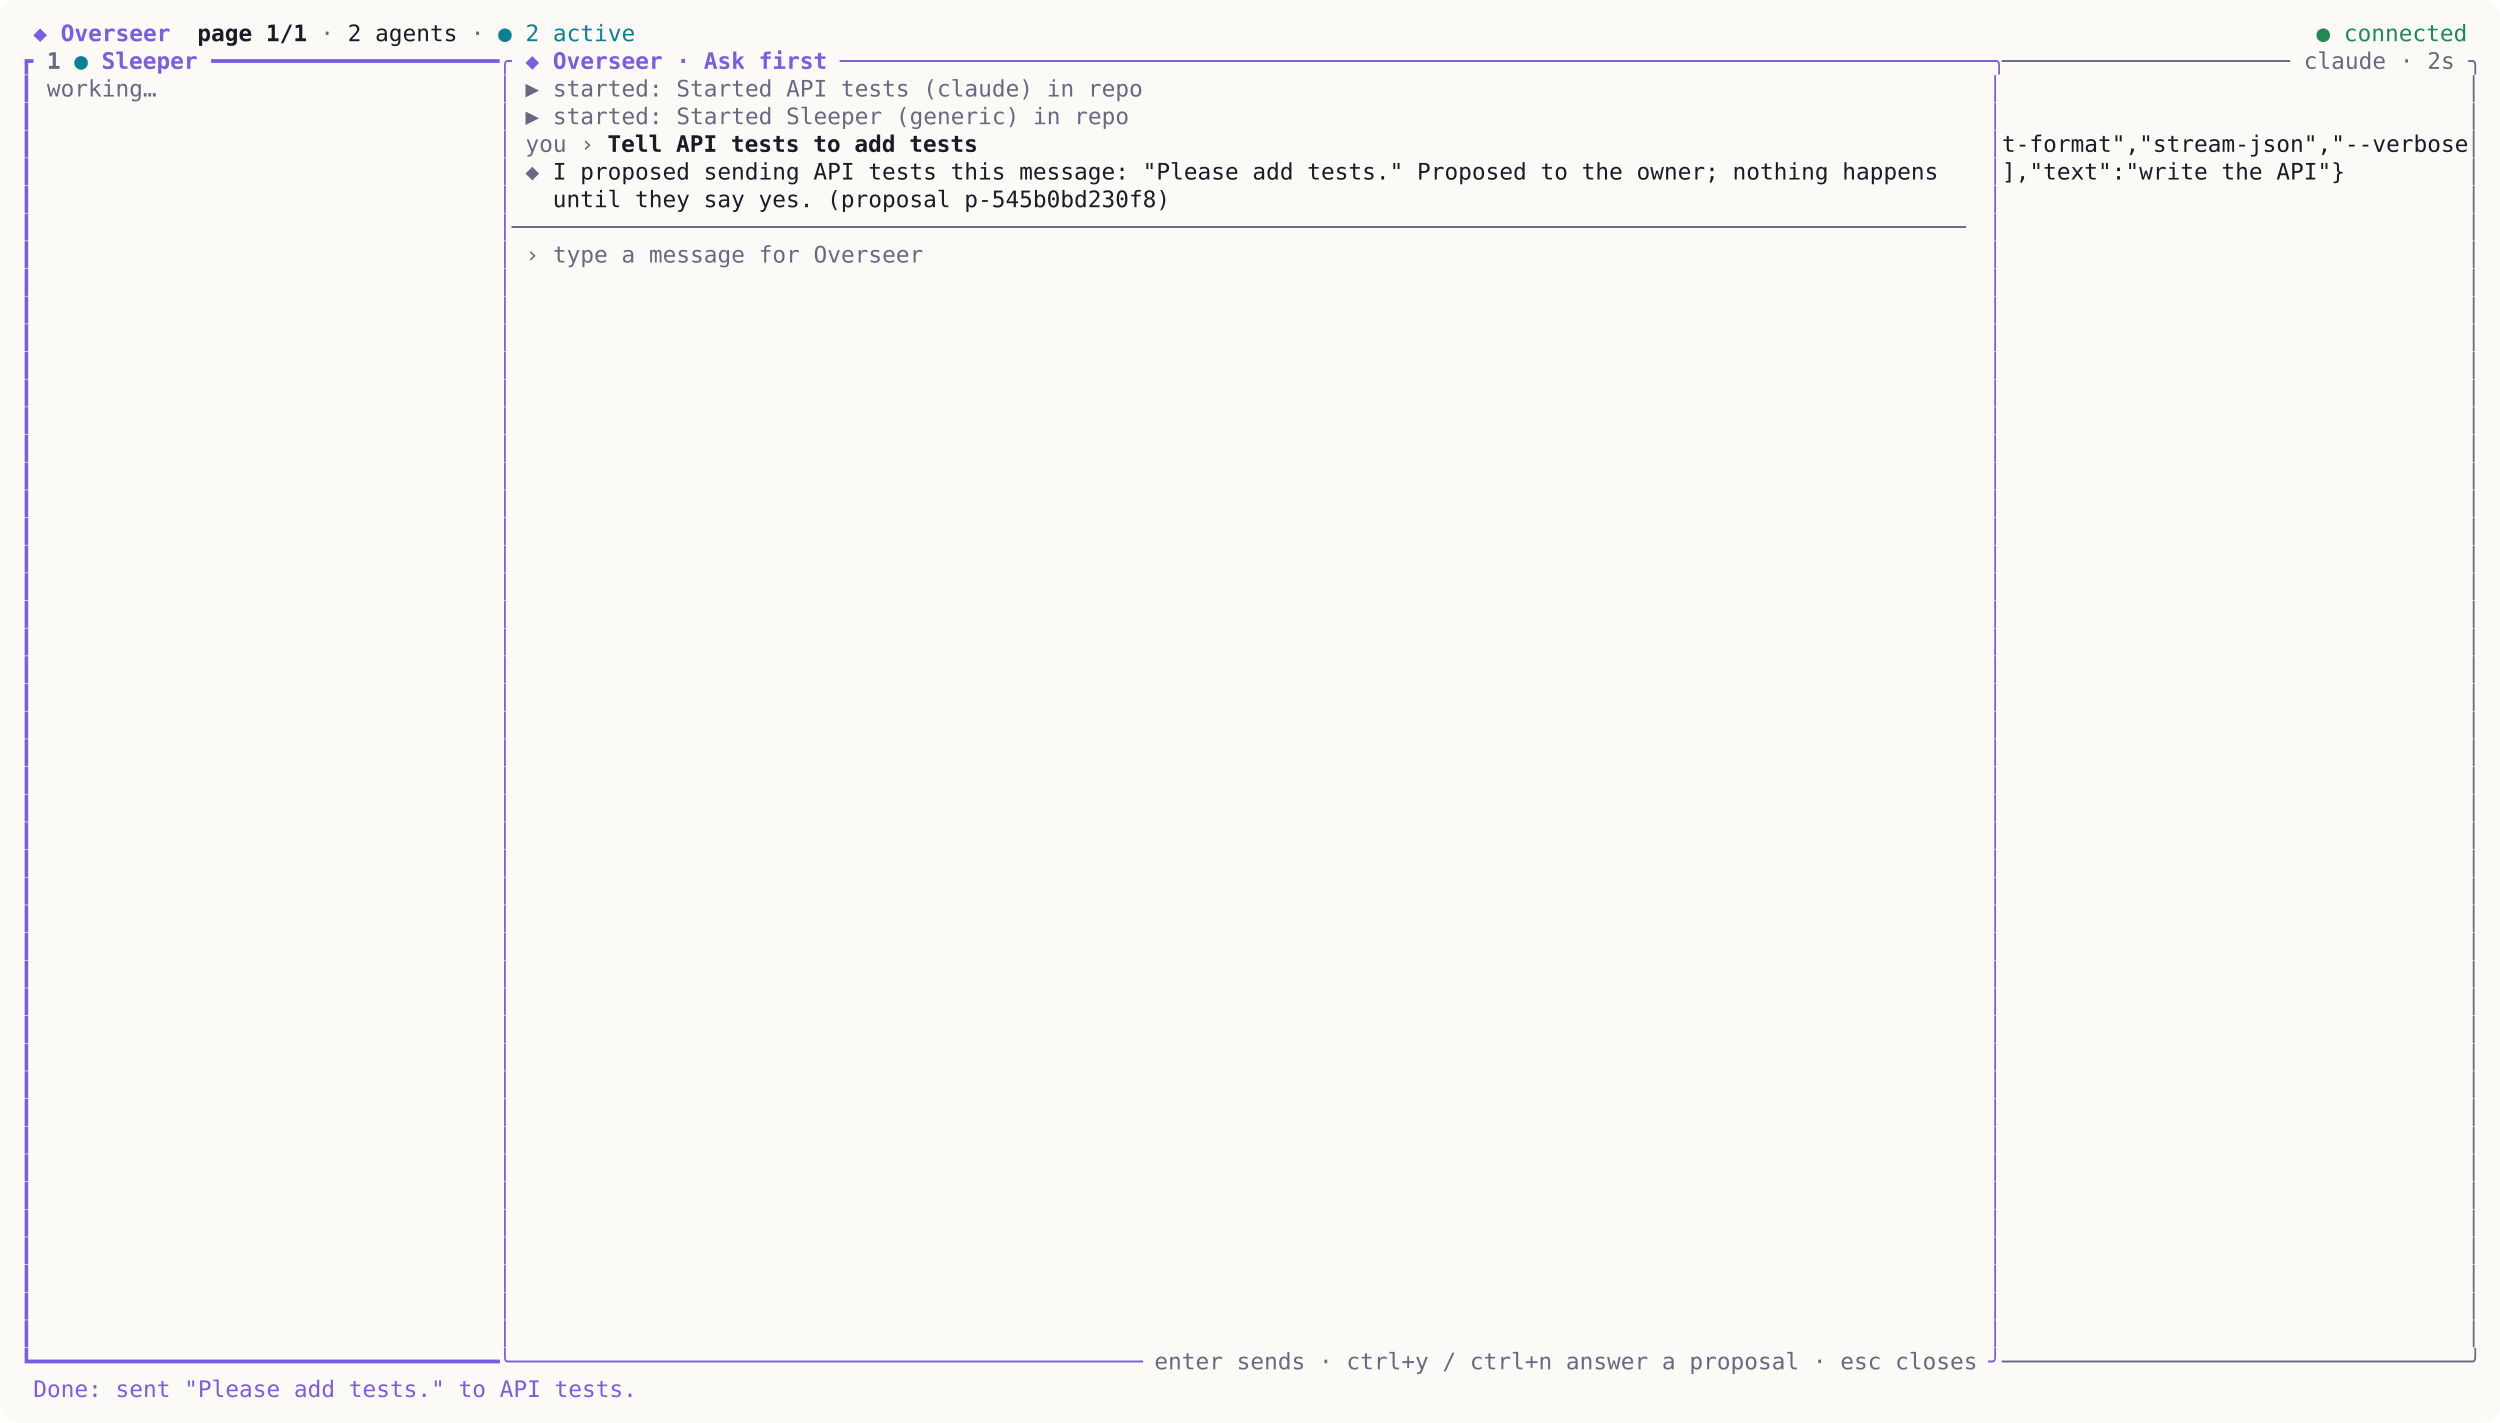
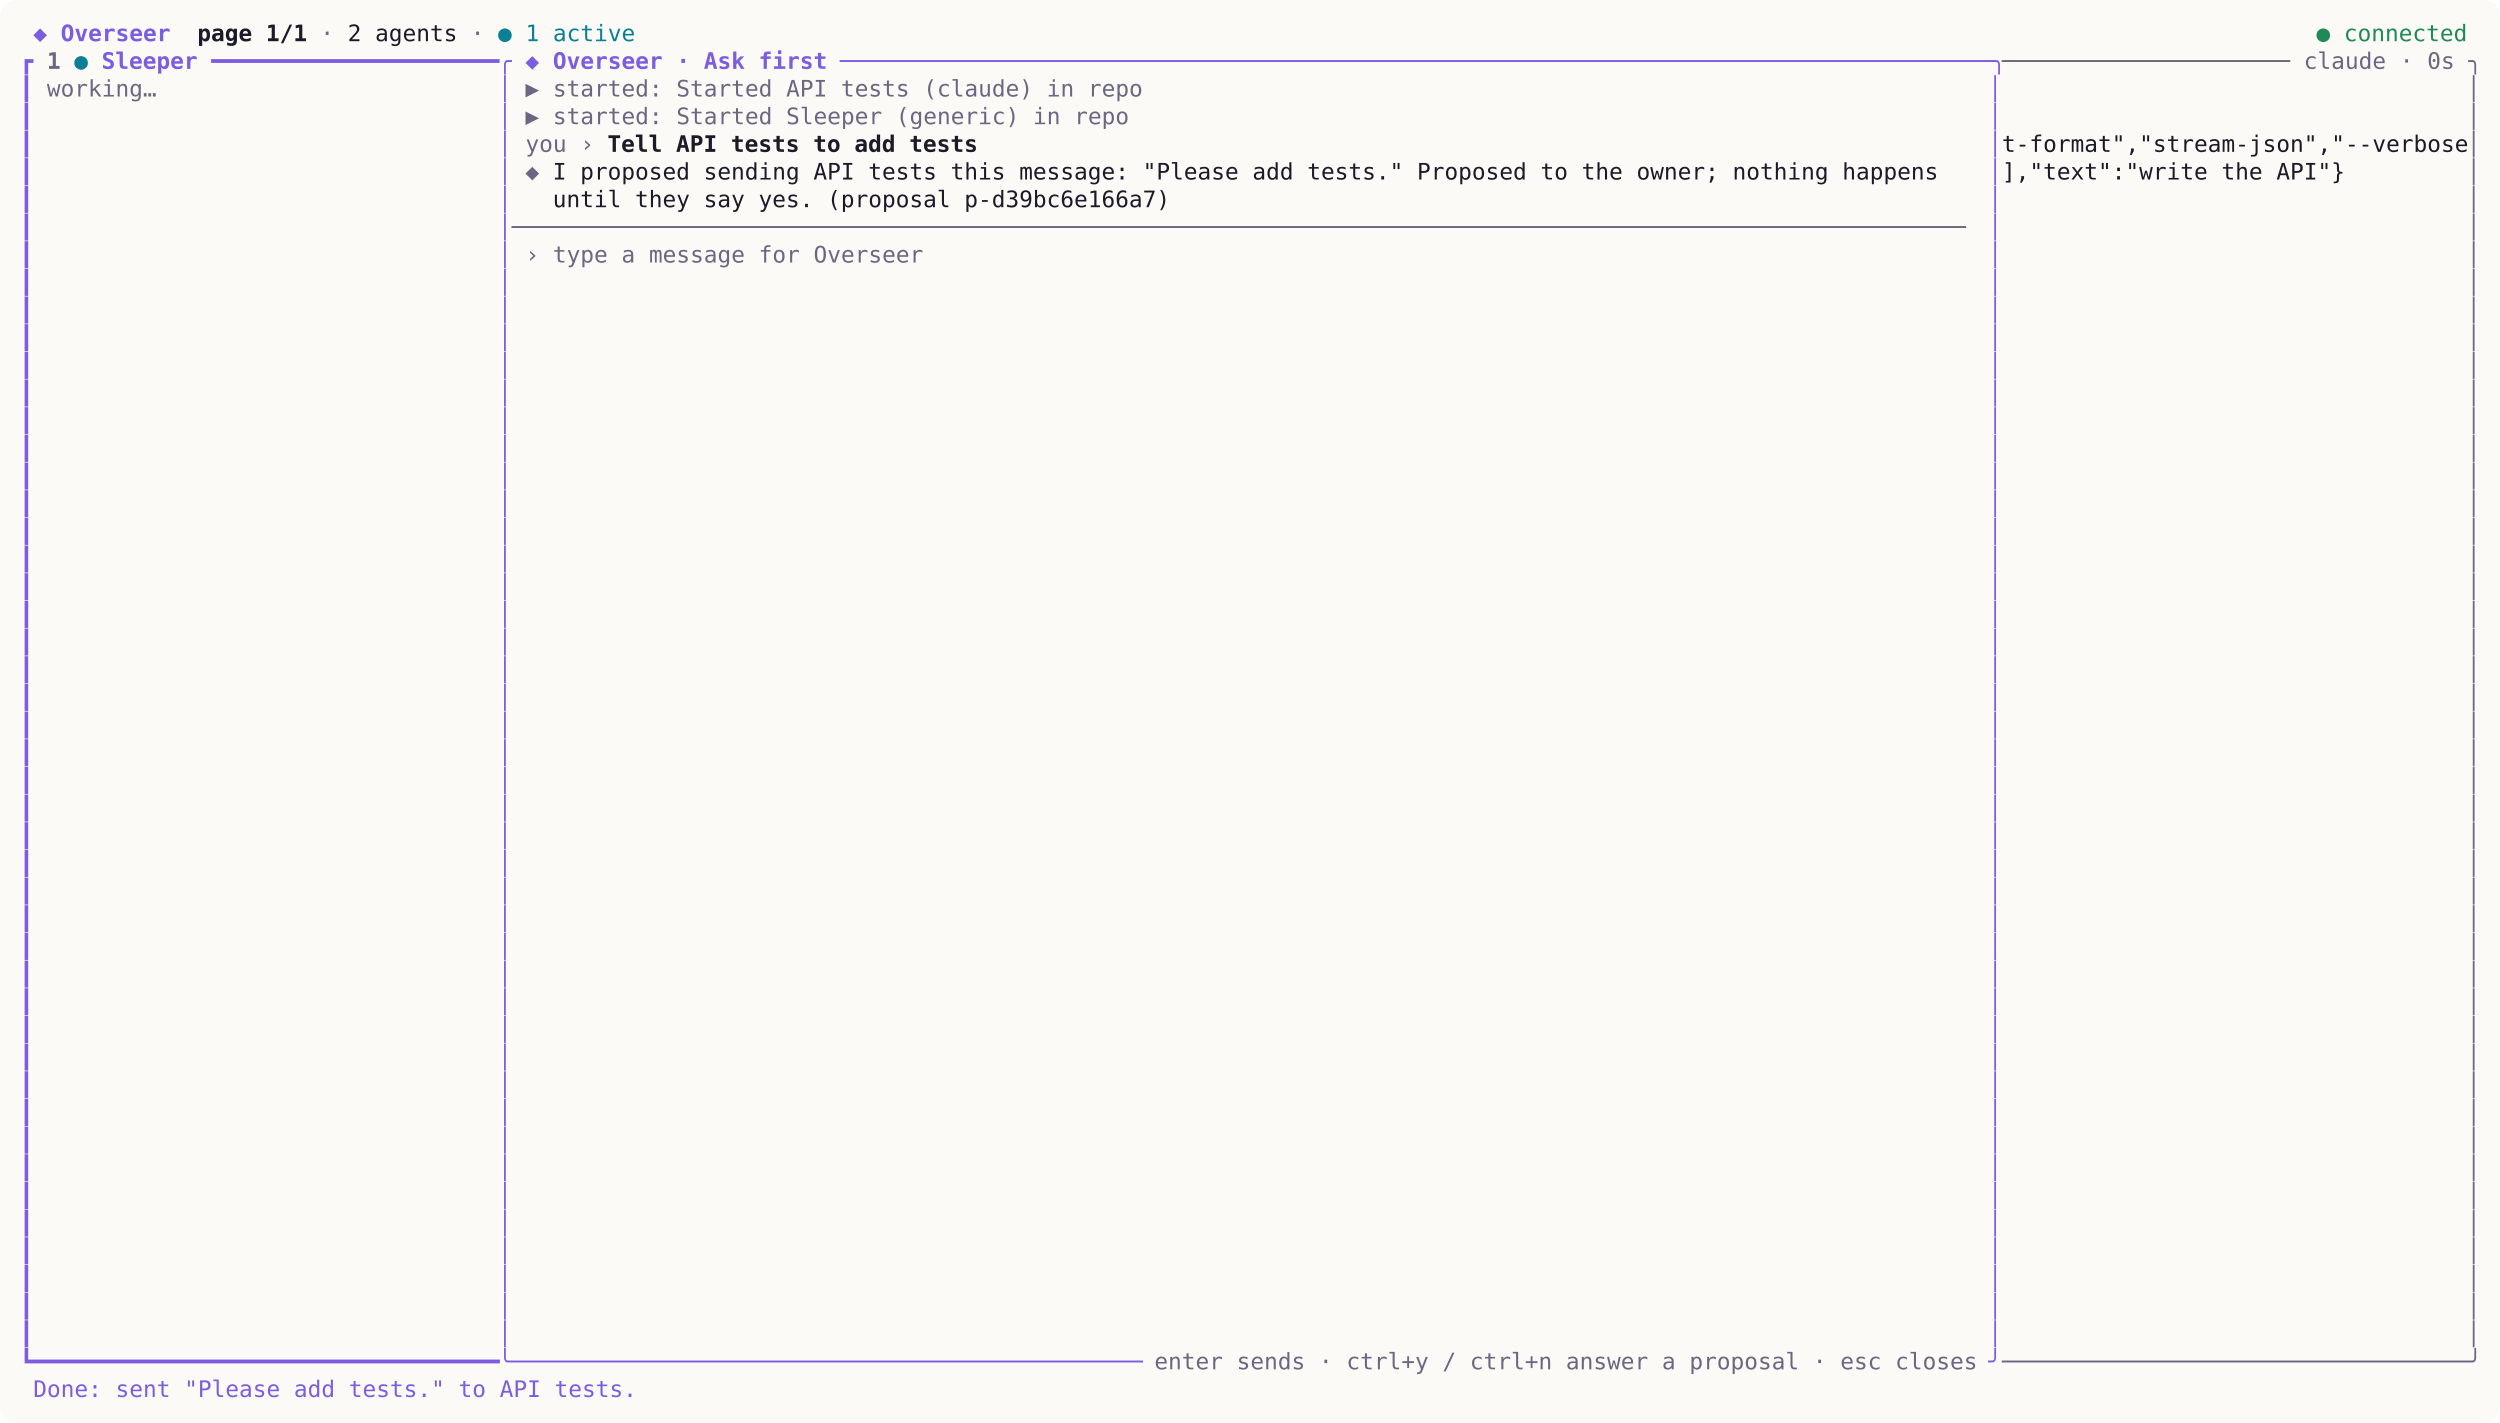
<svg xmlns="http://www.w3.org/2000/svg" width="1536" height="874" viewBox="0 0 1536 874">
  <rect width="100%" height="100%" rx="10" fill="#fbfaf7" />
  <g font-family="ui-monospace, SFMono-Regular, Menlo, monospace" font-size="14">
    <text x="12.0" y="25.3" textLength="100.8" lengthAdjust="spacingAndGlyphs" fill="#7c5ce0" font-weight="700" xml:space="preserve"> ◆ Overseer </text>
    <text x="112.8" y="25.3" textLength="84.0" lengthAdjust="spacingAndGlyphs" fill="#1c1a26" font-weight="700" xml:space="preserve"> page 1/1 </text>
    <text x="196.8" y="25.3" textLength="16.8" lengthAdjust="spacingAndGlyphs" fill="#6b6780" xml:space="preserve">· </text>
    <text x="213.6" y="25.3" textLength="67.2" lengthAdjust="spacingAndGlyphs" fill="#1c1a26" xml:space="preserve">2 agents</text>
    <text x="280.8" y="25.3" textLength="25.2" lengthAdjust="spacingAndGlyphs" fill="#6b6780" xml:space="preserve"> · </text>
-     <text x="306.0" y="25.3" textLength="84.0" lengthAdjust="spacingAndGlyphs" fill="#0b7f93" xml:space="preserve">● 2 active</text>
+     <text x="306.0" y="25.3" textLength="84.0" lengthAdjust="spacingAndGlyphs" fill="#0b7f93" xml:space="preserve">● 1 active</text>
    <text x="1423.2" y="25.3" textLength="100.8" lengthAdjust="spacingAndGlyphs" fill="#1f8a55" xml:space="preserve">● connected </text>
    <text x="12.0" y="42.3" textLength="8.4" lengthAdjust="spacingAndGlyphs" fill="#7c5ce0" font-weight="700" xml:space="preserve">┏</text>
    <text x="20.4" y="42.3" textLength="25.2" lengthAdjust="spacingAndGlyphs" fill="#6b6780" font-weight="700" xml:space="preserve"> 1 </text>
    <text x="45.6" y="42.3" textLength="16.8" lengthAdjust="spacingAndGlyphs" fill="#0b7f93" font-weight="700" xml:space="preserve">● </text>
    <text x="62.4" y="42.3" textLength="243.6" lengthAdjust="spacingAndGlyphs" fill="#7c5ce0" font-weight="700" xml:space="preserve">Sleeper ━━━━━━━━━━━━━━━━━━━━━</text>
    <text x="306.0" y="42.3" textLength="8.4" lengthAdjust="spacingAndGlyphs" fill="#7c5ce0" xml:space="preserve">╭</text>
    <text x="314.4" y="42.3" textLength="201.6" lengthAdjust="spacingAndGlyphs" fill="#7c5ce0" font-weight="700" xml:space="preserve"> ◆ Overseer · Ask first </text>
    <text x="516.0" y="42.3" textLength="714.0" lengthAdjust="spacingAndGlyphs" fill="#7c5ce0" xml:space="preserve">────────────────────────────────────────────────────────────────────────────────────╮</text>
-     <text x="1230.0" y="42.3" textLength="294.0" lengthAdjust="spacingAndGlyphs" fill="#6b6780" xml:space="preserve">───────────────────── claude · 2s ╮</text>
+     <text x="1230.0" y="42.3" textLength="294.0" lengthAdjust="spacingAndGlyphs" fill="#6b6780" xml:space="preserve">───────────────────── claude · 0s ╮</text>
    <text x="12.0" y="59.3" textLength="8.4" lengthAdjust="spacingAndGlyphs" fill="#7c5ce0" font-weight="700" xml:space="preserve">┃</text>
    <text x="28.8" y="59.3" textLength="67.2" lengthAdjust="spacingAndGlyphs" fill="#6b6780" xml:space="preserve">working…</text>
    <text x="306.0" y="59.3" textLength="8.4" lengthAdjust="spacingAndGlyphs" fill="#7c5ce0" xml:space="preserve">│</text>
    <text x="314.4" y="59.3" textLength="386.4" lengthAdjust="spacingAndGlyphs" fill="#6b6780" xml:space="preserve"> ▶ started: Started API tests (claude) in repo</text>
    <text x="1221.6" y="59.3" textLength="8.4" lengthAdjust="spacingAndGlyphs" fill="#7c5ce0" xml:space="preserve">│</text>
    <text x="1515.6" y="59.3" textLength="8.4" lengthAdjust="spacingAndGlyphs" fill="#6b6780" xml:space="preserve">│</text>
    <text x="12.0" y="76.3" textLength="8.4" lengthAdjust="spacingAndGlyphs" fill="#7c5ce0" font-weight="700" xml:space="preserve">┃</text>
    <text x="306.0" y="76.3" textLength="8.4" lengthAdjust="spacingAndGlyphs" fill="#7c5ce0" xml:space="preserve">│</text>
    <text x="314.4" y="76.3" textLength="378.0" lengthAdjust="spacingAndGlyphs" fill="#6b6780" xml:space="preserve"> ▶ started: Started Sleeper (generic) in repo</text>
    <text x="1221.6" y="76.3" textLength="8.4" lengthAdjust="spacingAndGlyphs" fill="#7c5ce0" xml:space="preserve">│</text>
    <text x="1515.6" y="76.3" textLength="8.4" lengthAdjust="spacingAndGlyphs" fill="#6b6780" xml:space="preserve">│</text>
    <text x="12.0" y="93.3" textLength="8.4" lengthAdjust="spacingAndGlyphs" fill="#7c5ce0" font-weight="700" xml:space="preserve">┃</text>
    <text x="306.0" y="93.3" textLength="8.4" lengthAdjust="spacingAndGlyphs" fill="#7c5ce0" xml:space="preserve">│</text>
    <text x="314.4" y="93.3" textLength="58.8" lengthAdjust="spacingAndGlyphs" fill="#6b6780" xml:space="preserve"> you › </text>
    <text x="373.2" y="93.3" textLength="226.8" lengthAdjust="spacingAndGlyphs" fill="#1c1a26" font-weight="700" xml:space="preserve">Tell API tests to add tests</text>
    <text x="1221.6" y="93.3" textLength="8.4" lengthAdjust="spacingAndGlyphs" fill="#7c5ce0" xml:space="preserve">│</text>
    <text x="1230.0" y="93.3" textLength="285.6" lengthAdjust="spacingAndGlyphs" fill="#1c1a26" xml:space="preserve">t-format","stream-json","--verbose</text>
    <text x="1515.6" y="93.3" textLength="8.4" lengthAdjust="spacingAndGlyphs" fill="#6b6780" xml:space="preserve">│</text>
    <text x="12.0" y="110.3" textLength="8.4" lengthAdjust="spacingAndGlyphs" fill="#7c5ce0" font-weight="700" xml:space="preserve">┃</text>
    <text x="306.0" y="110.3" textLength="8.4" lengthAdjust="spacingAndGlyphs" fill="#7c5ce0" xml:space="preserve">│</text>
    <text x="314.4" y="110.3" textLength="25.2" lengthAdjust="spacingAndGlyphs" fill="#6b6780" xml:space="preserve"> ◆ </text>
    <text x="339.6" y="110.3" textLength="882.0" lengthAdjust="spacingAndGlyphs" fill="#1c1a26" xml:space="preserve">I proposed sending API tests this message: "Please add tests." Proposed to the owner; nothing happens    </text>
    <text x="1221.6" y="110.3" textLength="8.4" lengthAdjust="spacingAndGlyphs" fill="#7c5ce0" xml:space="preserve">│</text>
    <text x="1230.0" y="110.3" textLength="285.6" lengthAdjust="spacingAndGlyphs" fill="#1c1a26" xml:space="preserve">],"text":"write the API"}         </text>
    <text x="1515.6" y="110.3" textLength="8.4" lengthAdjust="spacingAndGlyphs" fill="#6b6780" xml:space="preserve">│</text>
    <text x="12.0" y="127.3" textLength="8.4" lengthAdjust="spacingAndGlyphs" fill="#7c5ce0" font-weight="700" xml:space="preserve">┃</text>
    <text x="306.0" y="127.3" textLength="8.4" lengthAdjust="spacingAndGlyphs" fill="#7c5ce0" xml:space="preserve">│</text>
-     <text x="339.6" y="127.3" textLength="882.0" lengthAdjust="spacingAndGlyphs" fill="#1c1a26" xml:space="preserve">until they say yes. (proposal p-545b0bd230f8)                                                            </text>
+     <text x="339.6" y="127.3" textLength="882.0" lengthAdjust="spacingAndGlyphs" fill="#1c1a26" xml:space="preserve">until they say yes. (proposal p-d39bc6e166a7)                                                            </text>
    <text x="1221.6" y="127.3" textLength="8.4" lengthAdjust="spacingAndGlyphs" fill="#7c5ce0" xml:space="preserve">│</text>
    <text x="1515.6" y="127.3" textLength="8.4" lengthAdjust="spacingAndGlyphs" fill="#6b6780" xml:space="preserve">│</text>
    <text x="12.0" y="144.3" textLength="8.4" lengthAdjust="spacingAndGlyphs" fill="#7c5ce0" font-weight="700" xml:space="preserve">┃</text>
    <text x="306.0" y="144.3" textLength="8.4" lengthAdjust="spacingAndGlyphs" fill="#7c5ce0" xml:space="preserve">│</text>
    <text x="314.4" y="144.3" textLength="890.4" lengthAdjust="spacingAndGlyphs" fill="#6b6780" xml:space="preserve">──────────────────────────────────────────────────────────────────────────────────────────────────────────</text>
    <text x="1221.6" y="144.3" textLength="8.4" lengthAdjust="spacingAndGlyphs" fill="#7c5ce0" xml:space="preserve">│</text>
    <text x="1515.6" y="144.3" textLength="8.4" lengthAdjust="spacingAndGlyphs" fill="#6b6780" xml:space="preserve">│</text>
    <text x="12.0" y="161.3" textLength="8.4" lengthAdjust="spacingAndGlyphs" fill="#7c5ce0" font-weight="700" xml:space="preserve">┃</text>
    <text x="306.0" y="161.3" textLength="8.4" lengthAdjust="spacingAndGlyphs" fill="#7c5ce0" xml:space="preserve">│</text>
    <text x="314.4" y="161.3" textLength="252.0" lengthAdjust="spacingAndGlyphs" fill="#6b6780" xml:space="preserve"> › type a message for Overseer</text>
    <text x="1221.6" y="161.3" textLength="8.4" lengthAdjust="spacingAndGlyphs" fill="#7c5ce0" xml:space="preserve">│</text>
    <text x="1515.6" y="161.3" textLength="8.4" lengthAdjust="spacingAndGlyphs" fill="#6b6780" xml:space="preserve">│</text>
    <text x="12.0" y="178.3" textLength="8.4" lengthAdjust="spacingAndGlyphs" fill="#7c5ce0" font-weight="700" xml:space="preserve">┃</text>
    <text x="306.0" y="178.3" textLength="8.4" lengthAdjust="spacingAndGlyphs" fill="#7c5ce0" xml:space="preserve">│</text>
    <text x="1221.6" y="178.3" textLength="8.4" lengthAdjust="spacingAndGlyphs" fill="#7c5ce0" xml:space="preserve">│</text>
    <text x="1515.6" y="178.3" textLength="8.4" lengthAdjust="spacingAndGlyphs" fill="#6b6780" xml:space="preserve">│</text>
    <text x="12.0" y="195.3" textLength="8.4" lengthAdjust="spacingAndGlyphs" fill="#7c5ce0" font-weight="700" xml:space="preserve">┃</text>
    <text x="306.0" y="195.3" textLength="8.4" lengthAdjust="spacingAndGlyphs" fill="#7c5ce0" xml:space="preserve">│</text>
    <text x="1221.6" y="195.3" textLength="8.4" lengthAdjust="spacingAndGlyphs" fill="#7c5ce0" xml:space="preserve">│</text>
    <text x="1515.6" y="195.3" textLength="8.4" lengthAdjust="spacingAndGlyphs" fill="#6b6780" xml:space="preserve">│</text>
    <text x="12.0" y="212.3" textLength="8.4" lengthAdjust="spacingAndGlyphs" fill="#7c5ce0" font-weight="700" xml:space="preserve">┃</text>
    <text x="306.0" y="212.3" textLength="8.4" lengthAdjust="spacingAndGlyphs" fill="#7c5ce0" xml:space="preserve">│</text>
    <text x="1221.6" y="212.3" textLength="8.4" lengthAdjust="spacingAndGlyphs" fill="#7c5ce0" xml:space="preserve">│</text>
    <text x="1515.6" y="212.3" textLength="8.4" lengthAdjust="spacingAndGlyphs" fill="#6b6780" xml:space="preserve">│</text>
    <text x="12.0" y="229.3" textLength="8.4" lengthAdjust="spacingAndGlyphs" fill="#7c5ce0" font-weight="700" xml:space="preserve">┃</text>
    <text x="306.0" y="229.3" textLength="8.4" lengthAdjust="spacingAndGlyphs" fill="#7c5ce0" xml:space="preserve">│</text>
    <text x="1221.6" y="229.3" textLength="8.4" lengthAdjust="spacingAndGlyphs" fill="#7c5ce0" xml:space="preserve">│</text>
    <text x="1515.6" y="229.3" textLength="8.4" lengthAdjust="spacingAndGlyphs" fill="#6b6780" xml:space="preserve">│</text>
    <text x="12.0" y="246.3" textLength="8.4" lengthAdjust="spacingAndGlyphs" fill="#7c5ce0" font-weight="700" xml:space="preserve">┃</text>
    <text x="306.0" y="246.3" textLength="8.4" lengthAdjust="spacingAndGlyphs" fill="#7c5ce0" xml:space="preserve">│</text>
    <text x="1221.6" y="246.3" textLength="8.4" lengthAdjust="spacingAndGlyphs" fill="#7c5ce0" xml:space="preserve">│</text>
    <text x="1515.6" y="246.3" textLength="8.4" lengthAdjust="spacingAndGlyphs" fill="#6b6780" xml:space="preserve">│</text>
    <text x="12.0" y="263.3" textLength="8.4" lengthAdjust="spacingAndGlyphs" fill="#7c5ce0" font-weight="700" xml:space="preserve">┃</text>
    <text x="306.0" y="263.3" textLength="8.4" lengthAdjust="spacingAndGlyphs" fill="#7c5ce0" xml:space="preserve">│</text>
    <text x="1221.6" y="263.3" textLength="8.4" lengthAdjust="spacingAndGlyphs" fill="#7c5ce0" xml:space="preserve">│</text>
    <text x="1515.6" y="263.3" textLength="8.4" lengthAdjust="spacingAndGlyphs" fill="#6b6780" xml:space="preserve">│</text>
    <text x="12.0" y="280.3" textLength="8.4" lengthAdjust="spacingAndGlyphs" fill="#7c5ce0" font-weight="700" xml:space="preserve">┃</text>
    <text x="306.0" y="280.3" textLength="8.4" lengthAdjust="spacingAndGlyphs" fill="#7c5ce0" xml:space="preserve">│</text>
    <text x="1221.6" y="280.3" textLength="8.4" lengthAdjust="spacingAndGlyphs" fill="#7c5ce0" xml:space="preserve">│</text>
    <text x="1515.6" y="280.3" textLength="8.4" lengthAdjust="spacingAndGlyphs" fill="#6b6780" xml:space="preserve">│</text>
    <text x="12.0" y="297.3" textLength="8.4" lengthAdjust="spacingAndGlyphs" fill="#7c5ce0" font-weight="700" xml:space="preserve">┃</text>
    <text x="306.0" y="297.3" textLength="8.4" lengthAdjust="spacingAndGlyphs" fill="#7c5ce0" xml:space="preserve">│</text>
    <text x="1221.6" y="297.3" textLength="8.4" lengthAdjust="spacingAndGlyphs" fill="#7c5ce0" xml:space="preserve">│</text>
    <text x="1515.6" y="297.3" textLength="8.4" lengthAdjust="spacingAndGlyphs" fill="#6b6780" xml:space="preserve">│</text>
    <text x="12.0" y="314.3" textLength="8.4" lengthAdjust="spacingAndGlyphs" fill="#7c5ce0" font-weight="700" xml:space="preserve">┃</text>
    <text x="306.0" y="314.3" textLength="8.4" lengthAdjust="spacingAndGlyphs" fill="#7c5ce0" xml:space="preserve">│</text>
    <text x="1221.6" y="314.3" textLength="8.4" lengthAdjust="spacingAndGlyphs" fill="#7c5ce0" xml:space="preserve">│</text>
    <text x="1515.6" y="314.3" textLength="8.4" lengthAdjust="spacingAndGlyphs" fill="#6b6780" xml:space="preserve">│</text>
    <text x="12.0" y="331.3" textLength="8.4" lengthAdjust="spacingAndGlyphs" fill="#7c5ce0" font-weight="700" xml:space="preserve">┃</text>
    <text x="306.0" y="331.3" textLength="8.4" lengthAdjust="spacingAndGlyphs" fill="#7c5ce0" xml:space="preserve">│</text>
    <text x="1221.6" y="331.3" textLength="8.4" lengthAdjust="spacingAndGlyphs" fill="#7c5ce0" xml:space="preserve">│</text>
    <text x="1515.6" y="331.3" textLength="8.4" lengthAdjust="spacingAndGlyphs" fill="#6b6780" xml:space="preserve">│</text>
    <text x="12.0" y="348.3" textLength="8.4" lengthAdjust="spacingAndGlyphs" fill="#7c5ce0" font-weight="700" xml:space="preserve">┃</text>
    <text x="306.0" y="348.3" textLength="8.4" lengthAdjust="spacingAndGlyphs" fill="#7c5ce0" xml:space="preserve">│</text>
    <text x="1221.6" y="348.3" textLength="8.4" lengthAdjust="spacingAndGlyphs" fill="#7c5ce0" xml:space="preserve">│</text>
    <text x="1515.6" y="348.3" textLength="8.4" lengthAdjust="spacingAndGlyphs" fill="#6b6780" xml:space="preserve">│</text>
    <text x="12.0" y="365.3" textLength="8.4" lengthAdjust="spacingAndGlyphs" fill="#7c5ce0" font-weight="700" xml:space="preserve">┃</text>
    <text x="306.0" y="365.3" textLength="8.4" lengthAdjust="spacingAndGlyphs" fill="#7c5ce0" xml:space="preserve">│</text>
    <text x="1221.6" y="365.3" textLength="8.4" lengthAdjust="spacingAndGlyphs" fill="#7c5ce0" xml:space="preserve">│</text>
    <text x="1515.6" y="365.3" textLength="8.4" lengthAdjust="spacingAndGlyphs" fill="#6b6780" xml:space="preserve">│</text>
    <text x="12.0" y="382.3" textLength="8.4" lengthAdjust="spacingAndGlyphs" fill="#7c5ce0" font-weight="700" xml:space="preserve">┃</text>
    <text x="306.0" y="382.3" textLength="8.4" lengthAdjust="spacingAndGlyphs" fill="#7c5ce0" xml:space="preserve">│</text>
    <text x="1221.6" y="382.3" textLength="8.4" lengthAdjust="spacingAndGlyphs" fill="#7c5ce0" xml:space="preserve">│</text>
    <text x="1515.6" y="382.3" textLength="8.4" lengthAdjust="spacingAndGlyphs" fill="#6b6780" xml:space="preserve">│</text>
    <text x="12.0" y="399.3" textLength="8.4" lengthAdjust="spacingAndGlyphs" fill="#7c5ce0" font-weight="700" xml:space="preserve">┃</text>
    <text x="306.0" y="399.3" textLength="8.4" lengthAdjust="spacingAndGlyphs" fill="#7c5ce0" xml:space="preserve">│</text>
    <text x="1221.6" y="399.3" textLength="8.4" lengthAdjust="spacingAndGlyphs" fill="#7c5ce0" xml:space="preserve">│</text>
    <text x="1515.6" y="399.3" textLength="8.4" lengthAdjust="spacingAndGlyphs" fill="#6b6780" xml:space="preserve">│</text>
    <text x="12.0" y="416.3" textLength="8.4" lengthAdjust="spacingAndGlyphs" fill="#7c5ce0" font-weight="700" xml:space="preserve">┃</text>
    <text x="306.0" y="416.3" textLength="8.4" lengthAdjust="spacingAndGlyphs" fill="#7c5ce0" xml:space="preserve">│</text>
    <text x="1221.6" y="416.3" textLength="8.4" lengthAdjust="spacingAndGlyphs" fill="#7c5ce0" xml:space="preserve">│</text>
    <text x="1515.6" y="416.3" textLength="8.4" lengthAdjust="spacingAndGlyphs" fill="#6b6780" xml:space="preserve">│</text>
    <text x="12.0" y="433.3" textLength="8.4" lengthAdjust="spacingAndGlyphs" fill="#7c5ce0" font-weight="700" xml:space="preserve">┃</text>
    <text x="306.0" y="433.3" textLength="8.4" lengthAdjust="spacingAndGlyphs" fill="#7c5ce0" xml:space="preserve">│</text>
    <text x="1221.6" y="433.3" textLength="8.4" lengthAdjust="spacingAndGlyphs" fill="#7c5ce0" xml:space="preserve">│</text>
    <text x="1515.6" y="433.3" textLength="8.4" lengthAdjust="spacingAndGlyphs" fill="#6b6780" xml:space="preserve">│</text>
    <text x="12.0" y="450.3" textLength="8.4" lengthAdjust="spacingAndGlyphs" fill="#7c5ce0" font-weight="700" xml:space="preserve">┃</text>
    <text x="306.0" y="450.3" textLength="8.4" lengthAdjust="spacingAndGlyphs" fill="#7c5ce0" xml:space="preserve">│</text>
    <text x="1221.6" y="450.3" textLength="8.4" lengthAdjust="spacingAndGlyphs" fill="#7c5ce0" xml:space="preserve">│</text>
    <text x="1515.6" y="450.3" textLength="8.4" lengthAdjust="spacingAndGlyphs" fill="#6b6780" xml:space="preserve">│</text>
    <text x="12.0" y="467.3" textLength="8.4" lengthAdjust="spacingAndGlyphs" fill="#7c5ce0" font-weight="700" xml:space="preserve">┃</text>
    <text x="306.0" y="467.3" textLength="8.4" lengthAdjust="spacingAndGlyphs" fill="#7c5ce0" xml:space="preserve">│</text>
    <text x="1221.6" y="467.3" textLength="8.4" lengthAdjust="spacingAndGlyphs" fill="#7c5ce0" xml:space="preserve">│</text>
    <text x="1515.6" y="467.3" textLength="8.4" lengthAdjust="spacingAndGlyphs" fill="#6b6780" xml:space="preserve">│</text>
    <text x="12.0" y="484.3" textLength="8.4" lengthAdjust="spacingAndGlyphs" fill="#7c5ce0" font-weight="700" xml:space="preserve">┃</text>
    <text x="306.0" y="484.3" textLength="8.4" lengthAdjust="spacingAndGlyphs" fill="#7c5ce0" xml:space="preserve">│</text>
    <text x="1221.6" y="484.3" textLength="8.4" lengthAdjust="spacingAndGlyphs" fill="#7c5ce0" xml:space="preserve">│</text>
    <text x="1515.6" y="484.3" textLength="8.4" lengthAdjust="spacingAndGlyphs" fill="#6b6780" xml:space="preserve">│</text>
    <text x="12.0" y="501.3" textLength="8.4" lengthAdjust="spacingAndGlyphs" fill="#7c5ce0" font-weight="700" xml:space="preserve">┃</text>
    <text x="306.0" y="501.3" textLength="8.4" lengthAdjust="spacingAndGlyphs" fill="#7c5ce0" xml:space="preserve">│</text>
    <text x="1221.6" y="501.3" textLength="8.4" lengthAdjust="spacingAndGlyphs" fill="#7c5ce0" xml:space="preserve">│</text>
    <text x="1515.6" y="501.3" textLength="8.4" lengthAdjust="spacingAndGlyphs" fill="#6b6780" xml:space="preserve">│</text>
    <text x="12.0" y="518.3" textLength="8.4" lengthAdjust="spacingAndGlyphs" fill="#7c5ce0" font-weight="700" xml:space="preserve">┃</text>
    <text x="306.0" y="518.3" textLength="8.4" lengthAdjust="spacingAndGlyphs" fill="#7c5ce0" xml:space="preserve">│</text>
    <text x="1221.6" y="518.3" textLength="8.4" lengthAdjust="spacingAndGlyphs" fill="#7c5ce0" xml:space="preserve">│</text>
    <text x="1515.6" y="518.3" textLength="8.4" lengthAdjust="spacingAndGlyphs" fill="#6b6780" xml:space="preserve">│</text>
    <text x="12.0" y="535.3" textLength="8.4" lengthAdjust="spacingAndGlyphs" fill="#7c5ce0" font-weight="700" xml:space="preserve">┃</text>
    <text x="306.0" y="535.3" textLength="8.4" lengthAdjust="spacingAndGlyphs" fill="#7c5ce0" xml:space="preserve">│</text>
    <text x="1221.6" y="535.3" textLength="8.4" lengthAdjust="spacingAndGlyphs" fill="#7c5ce0" xml:space="preserve">│</text>
    <text x="1515.6" y="535.3" textLength="8.4" lengthAdjust="spacingAndGlyphs" fill="#6b6780" xml:space="preserve">│</text>
    <text x="12.0" y="552.3" textLength="8.4" lengthAdjust="spacingAndGlyphs" fill="#7c5ce0" font-weight="700" xml:space="preserve">┃</text>
    <text x="306.0" y="552.3" textLength="8.4" lengthAdjust="spacingAndGlyphs" fill="#7c5ce0" xml:space="preserve">│</text>
    <text x="1221.6" y="552.3" textLength="8.4" lengthAdjust="spacingAndGlyphs" fill="#7c5ce0" xml:space="preserve">│</text>
    <text x="1515.6" y="552.3" textLength="8.4" lengthAdjust="spacingAndGlyphs" fill="#6b6780" xml:space="preserve">│</text>
    <text x="12.0" y="569.3" textLength="8.4" lengthAdjust="spacingAndGlyphs" fill="#7c5ce0" font-weight="700" xml:space="preserve">┃</text>
    <text x="306.0" y="569.3" textLength="8.4" lengthAdjust="spacingAndGlyphs" fill="#7c5ce0" xml:space="preserve">│</text>
    <text x="1221.6" y="569.3" textLength="8.4" lengthAdjust="spacingAndGlyphs" fill="#7c5ce0" xml:space="preserve">│</text>
    <text x="1515.6" y="569.3" textLength="8.4" lengthAdjust="spacingAndGlyphs" fill="#6b6780" xml:space="preserve">│</text>
    <text x="12.0" y="586.3" textLength="8.4" lengthAdjust="spacingAndGlyphs" fill="#7c5ce0" font-weight="700" xml:space="preserve">┃</text>
    <text x="306.0" y="586.3" textLength="8.4" lengthAdjust="spacingAndGlyphs" fill="#7c5ce0" xml:space="preserve">│</text>
    <text x="1221.6" y="586.3" textLength="8.4" lengthAdjust="spacingAndGlyphs" fill="#7c5ce0" xml:space="preserve">│</text>
    <text x="1515.6" y="586.3" textLength="8.4" lengthAdjust="spacingAndGlyphs" fill="#6b6780" xml:space="preserve">│</text>
    <text x="12.0" y="603.3" textLength="8.4" lengthAdjust="spacingAndGlyphs" fill="#7c5ce0" font-weight="700" xml:space="preserve">┃</text>
    <text x="306.0" y="603.3" textLength="8.4" lengthAdjust="spacingAndGlyphs" fill="#7c5ce0" xml:space="preserve">│</text>
    <text x="1221.6" y="603.3" textLength="8.4" lengthAdjust="spacingAndGlyphs" fill="#7c5ce0" xml:space="preserve">│</text>
    <text x="1515.6" y="603.3" textLength="8.4" lengthAdjust="spacingAndGlyphs" fill="#6b6780" xml:space="preserve">│</text>
    <text x="12.0" y="620.3" textLength="8.4" lengthAdjust="spacingAndGlyphs" fill="#7c5ce0" font-weight="700" xml:space="preserve">┃</text>
    <text x="306.0" y="620.3" textLength="8.4" lengthAdjust="spacingAndGlyphs" fill="#7c5ce0" xml:space="preserve">│</text>
    <text x="1221.6" y="620.3" textLength="8.4" lengthAdjust="spacingAndGlyphs" fill="#7c5ce0" xml:space="preserve">│</text>
    <text x="1515.6" y="620.3" textLength="8.4" lengthAdjust="spacingAndGlyphs" fill="#6b6780" xml:space="preserve">│</text>
    <text x="12.0" y="637.3" textLength="8.4" lengthAdjust="spacingAndGlyphs" fill="#7c5ce0" font-weight="700" xml:space="preserve">┃</text>
    <text x="306.0" y="637.3" textLength="8.4" lengthAdjust="spacingAndGlyphs" fill="#7c5ce0" xml:space="preserve">│</text>
    <text x="1221.6" y="637.3" textLength="8.4" lengthAdjust="spacingAndGlyphs" fill="#7c5ce0" xml:space="preserve">│</text>
    <text x="1515.6" y="637.3" textLength="8.4" lengthAdjust="spacingAndGlyphs" fill="#6b6780" xml:space="preserve">│</text>
    <text x="12.0" y="654.3" textLength="8.4" lengthAdjust="spacingAndGlyphs" fill="#7c5ce0" font-weight="700" xml:space="preserve">┃</text>
    <text x="306.0" y="654.3" textLength="8.4" lengthAdjust="spacingAndGlyphs" fill="#7c5ce0" xml:space="preserve">│</text>
    <text x="1221.6" y="654.3" textLength="8.4" lengthAdjust="spacingAndGlyphs" fill="#7c5ce0" xml:space="preserve">│</text>
    <text x="1515.6" y="654.3" textLength="8.4" lengthAdjust="spacingAndGlyphs" fill="#6b6780" xml:space="preserve">│</text>
    <text x="12.0" y="671.3" textLength="8.4" lengthAdjust="spacingAndGlyphs" fill="#7c5ce0" font-weight="700" xml:space="preserve">┃</text>
    <text x="306.0" y="671.3" textLength="8.4" lengthAdjust="spacingAndGlyphs" fill="#7c5ce0" xml:space="preserve">│</text>
    <text x="1221.6" y="671.3" textLength="8.4" lengthAdjust="spacingAndGlyphs" fill="#7c5ce0" xml:space="preserve">│</text>
    <text x="1515.6" y="671.3" textLength="8.4" lengthAdjust="spacingAndGlyphs" fill="#6b6780" xml:space="preserve">│</text>
    <text x="12.0" y="688.3" textLength="8.4" lengthAdjust="spacingAndGlyphs" fill="#7c5ce0" font-weight="700" xml:space="preserve">┃</text>
    <text x="306.0" y="688.3" textLength="8.4" lengthAdjust="spacingAndGlyphs" fill="#7c5ce0" xml:space="preserve">│</text>
    <text x="1221.6" y="688.3" textLength="8.4" lengthAdjust="spacingAndGlyphs" fill="#7c5ce0" xml:space="preserve">│</text>
    <text x="1515.6" y="688.3" textLength="8.4" lengthAdjust="spacingAndGlyphs" fill="#6b6780" xml:space="preserve">│</text>
    <text x="12.0" y="705.3" textLength="8.4" lengthAdjust="spacingAndGlyphs" fill="#7c5ce0" font-weight="700" xml:space="preserve">┃</text>
    <text x="306.0" y="705.3" textLength="8.4" lengthAdjust="spacingAndGlyphs" fill="#7c5ce0" xml:space="preserve">│</text>
    <text x="1221.6" y="705.3" textLength="8.4" lengthAdjust="spacingAndGlyphs" fill="#7c5ce0" xml:space="preserve">│</text>
    <text x="1515.6" y="705.3" textLength="8.4" lengthAdjust="spacingAndGlyphs" fill="#6b6780" xml:space="preserve">│</text>
    <text x="12.0" y="722.3" textLength="8.4" lengthAdjust="spacingAndGlyphs" fill="#7c5ce0" font-weight="700" xml:space="preserve">┃</text>
    <text x="306.0" y="722.3" textLength="8.4" lengthAdjust="spacingAndGlyphs" fill="#7c5ce0" xml:space="preserve">│</text>
    <text x="1221.6" y="722.3" textLength="8.4" lengthAdjust="spacingAndGlyphs" fill="#7c5ce0" xml:space="preserve">│</text>
    <text x="1515.6" y="722.3" textLength="8.4" lengthAdjust="spacingAndGlyphs" fill="#6b6780" xml:space="preserve">│</text>
    <text x="12.0" y="739.3" textLength="8.4" lengthAdjust="spacingAndGlyphs" fill="#7c5ce0" font-weight="700" xml:space="preserve">┃</text>
    <text x="306.0" y="739.3" textLength="8.4" lengthAdjust="spacingAndGlyphs" fill="#7c5ce0" xml:space="preserve">│</text>
    <text x="1221.6" y="739.3" textLength="8.4" lengthAdjust="spacingAndGlyphs" fill="#7c5ce0" xml:space="preserve">│</text>
    <text x="1515.6" y="739.3" textLength="8.4" lengthAdjust="spacingAndGlyphs" fill="#6b6780" xml:space="preserve">│</text>
    <text x="12.0" y="756.3" textLength="8.4" lengthAdjust="spacingAndGlyphs" fill="#7c5ce0" font-weight="700" xml:space="preserve">┃</text>
    <text x="306.0" y="756.3" textLength="8.4" lengthAdjust="spacingAndGlyphs" fill="#7c5ce0" xml:space="preserve">│</text>
    <text x="1221.6" y="756.3" textLength="8.4" lengthAdjust="spacingAndGlyphs" fill="#7c5ce0" xml:space="preserve">│</text>
    <text x="1515.6" y="756.3" textLength="8.4" lengthAdjust="spacingAndGlyphs" fill="#6b6780" xml:space="preserve">│</text>
    <text x="12.0" y="773.3" textLength="8.4" lengthAdjust="spacingAndGlyphs" fill="#7c5ce0" font-weight="700" xml:space="preserve">┃</text>
    <text x="306.0" y="773.3" textLength="8.4" lengthAdjust="spacingAndGlyphs" fill="#7c5ce0" xml:space="preserve">│</text>
    <text x="1221.6" y="773.3" textLength="8.4" lengthAdjust="spacingAndGlyphs" fill="#7c5ce0" xml:space="preserve">│</text>
    <text x="1515.6" y="773.3" textLength="8.4" lengthAdjust="spacingAndGlyphs" fill="#6b6780" xml:space="preserve">│</text>
    <text x="12.0" y="790.3" textLength="8.4" lengthAdjust="spacingAndGlyphs" fill="#7c5ce0" font-weight="700" xml:space="preserve">┃</text>
    <text x="306.0" y="790.3" textLength="8.4" lengthAdjust="spacingAndGlyphs" fill="#7c5ce0" xml:space="preserve">│</text>
    <text x="1221.6" y="790.3" textLength="8.4" lengthAdjust="spacingAndGlyphs" fill="#7c5ce0" xml:space="preserve">│</text>
    <text x="1515.6" y="790.3" textLength="8.4" lengthAdjust="spacingAndGlyphs" fill="#6b6780" xml:space="preserve">│</text>
    <text x="12.0" y="807.3" textLength="8.4" lengthAdjust="spacingAndGlyphs" fill="#7c5ce0" font-weight="700" xml:space="preserve">┃</text>
    <text x="306.0" y="807.3" textLength="8.4" lengthAdjust="spacingAndGlyphs" fill="#7c5ce0" xml:space="preserve">│</text>
    <text x="1221.6" y="807.3" textLength="8.4" lengthAdjust="spacingAndGlyphs" fill="#7c5ce0" xml:space="preserve">│</text>
    <text x="1515.6" y="807.3" textLength="8.4" lengthAdjust="spacingAndGlyphs" fill="#6b6780" xml:space="preserve">│</text>
    <text x="12.0" y="824.3" textLength="8.4" lengthAdjust="spacingAndGlyphs" fill="#7c5ce0" font-weight="700" xml:space="preserve">┃</text>
    <text x="306.0" y="824.3" textLength="8.4" lengthAdjust="spacingAndGlyphs" fill="#7c5ce0" xml:space="preserve">│</text>
    <text x="1221.6" y="824.3" textLength="8.4" lengthAdjust="spacingAndGlyphs" fill="#7c5ce0" xml:space="preserve">│</text>
    <text x="1515.6" y="824.3" textLength="8.4" lengthAdjust="spacingAndGlyphs" fill="#6b6780" xml:space="preserve">│</text>
    <text x="12.0" y="841.3" textLength="294.0" lengthAdjust="spacingAndGlyphs" fill="#7c5ce0" font-weight="700" xml:space="preserve">┗━━━━━━━━━━━━━━━━━━━━━━━━━━━━━━━━━━</text>
    <text x="306.0" y="841.3" textLength="394.8" lengthAdjust="spacingAndGlyphs" fill="#7c5ce0" xml:space="preserve">╰──────────────────────────────────────────────</text>
    <text x="700.8" y="841.3" textLength="520.8" lengthAdjust="spacingAndGlyphs" fill="#6b6780" xml:space="preserve"> enter sends · ctrl+y / ctrl+n answer a proposal · esc closes </text>
    <text x="1221.6" y="841.3" textLength="8.4" lengthAdjust="spacingAndGlyphs" fill="#7c5ce0" xml:space="preserve">╯</text>
    <text x="1230.0" y="841.3" textLength="294.0" lengthAdjust="spacingAndGlyphs" fill="#6b6780" xml:space="preserve">──────────────────────────────────╯</text>
    <text x="12.0" y="858.3" textLength="378.0" lengthAdjust="spacingAndGlyphs" fill="#7c5ce0" xml:space="preserve"> Done: sent "Please add tests." to API tests.</text>
  </g>
</svg>
